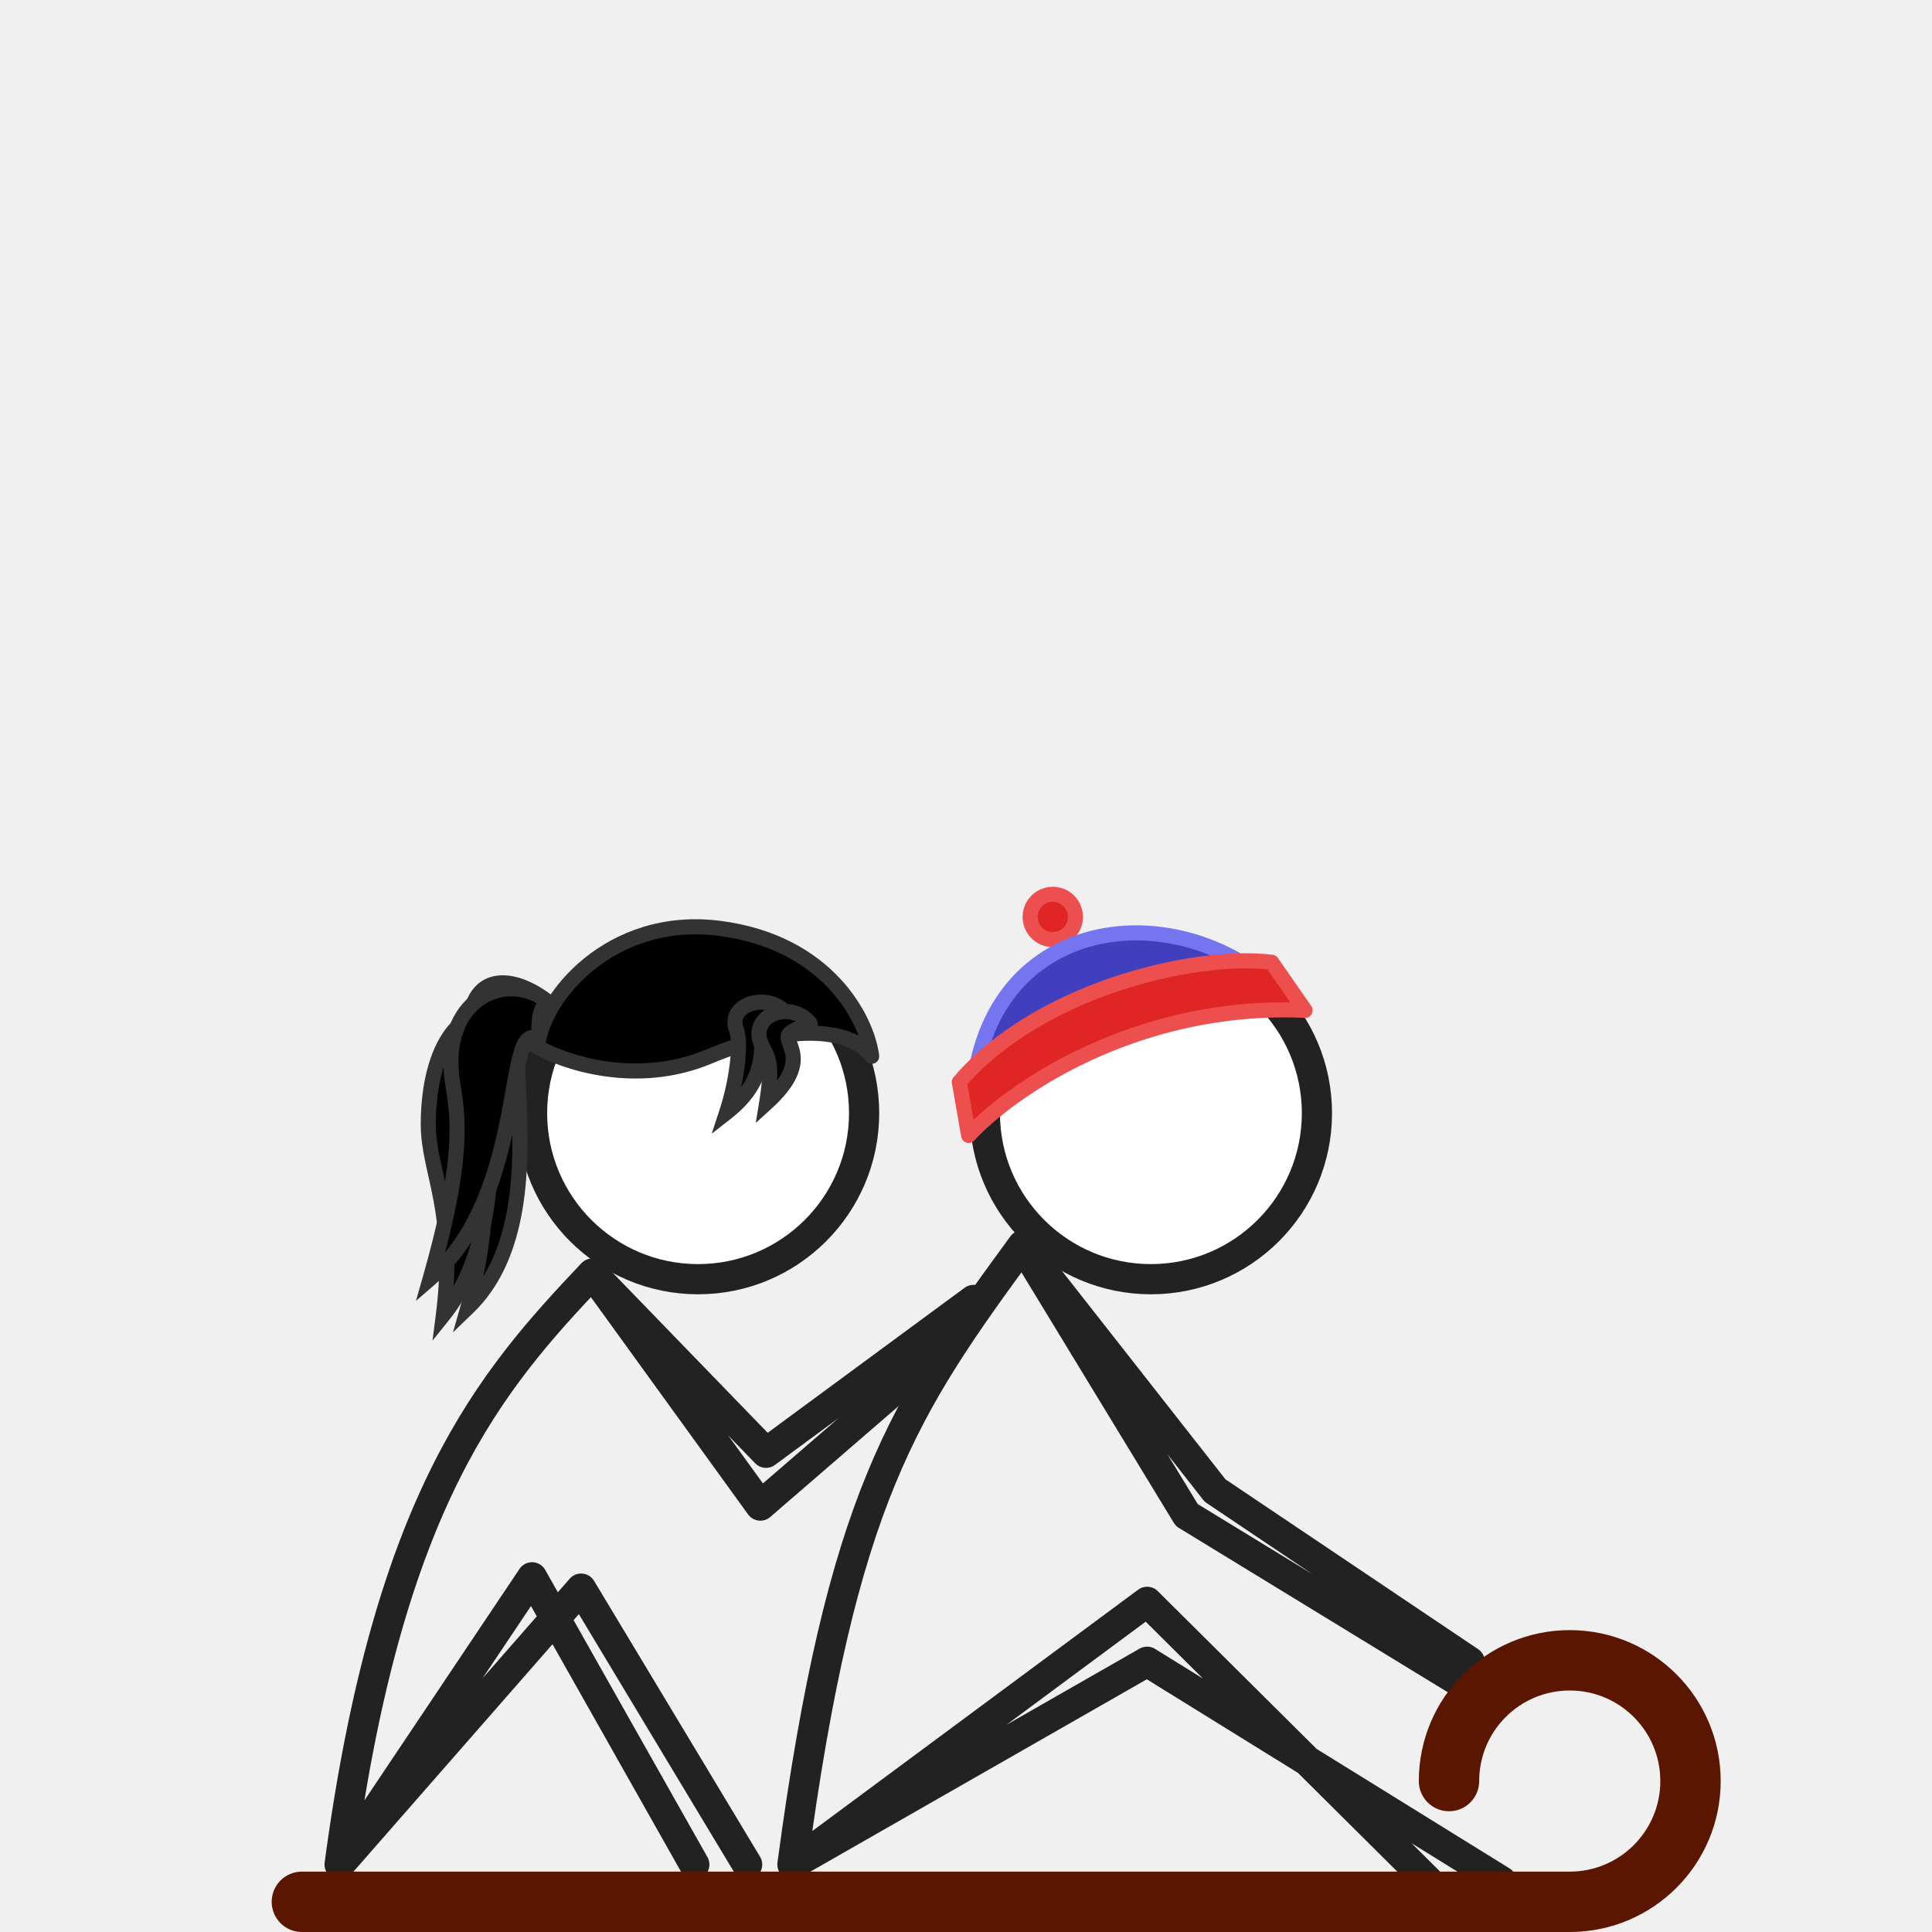
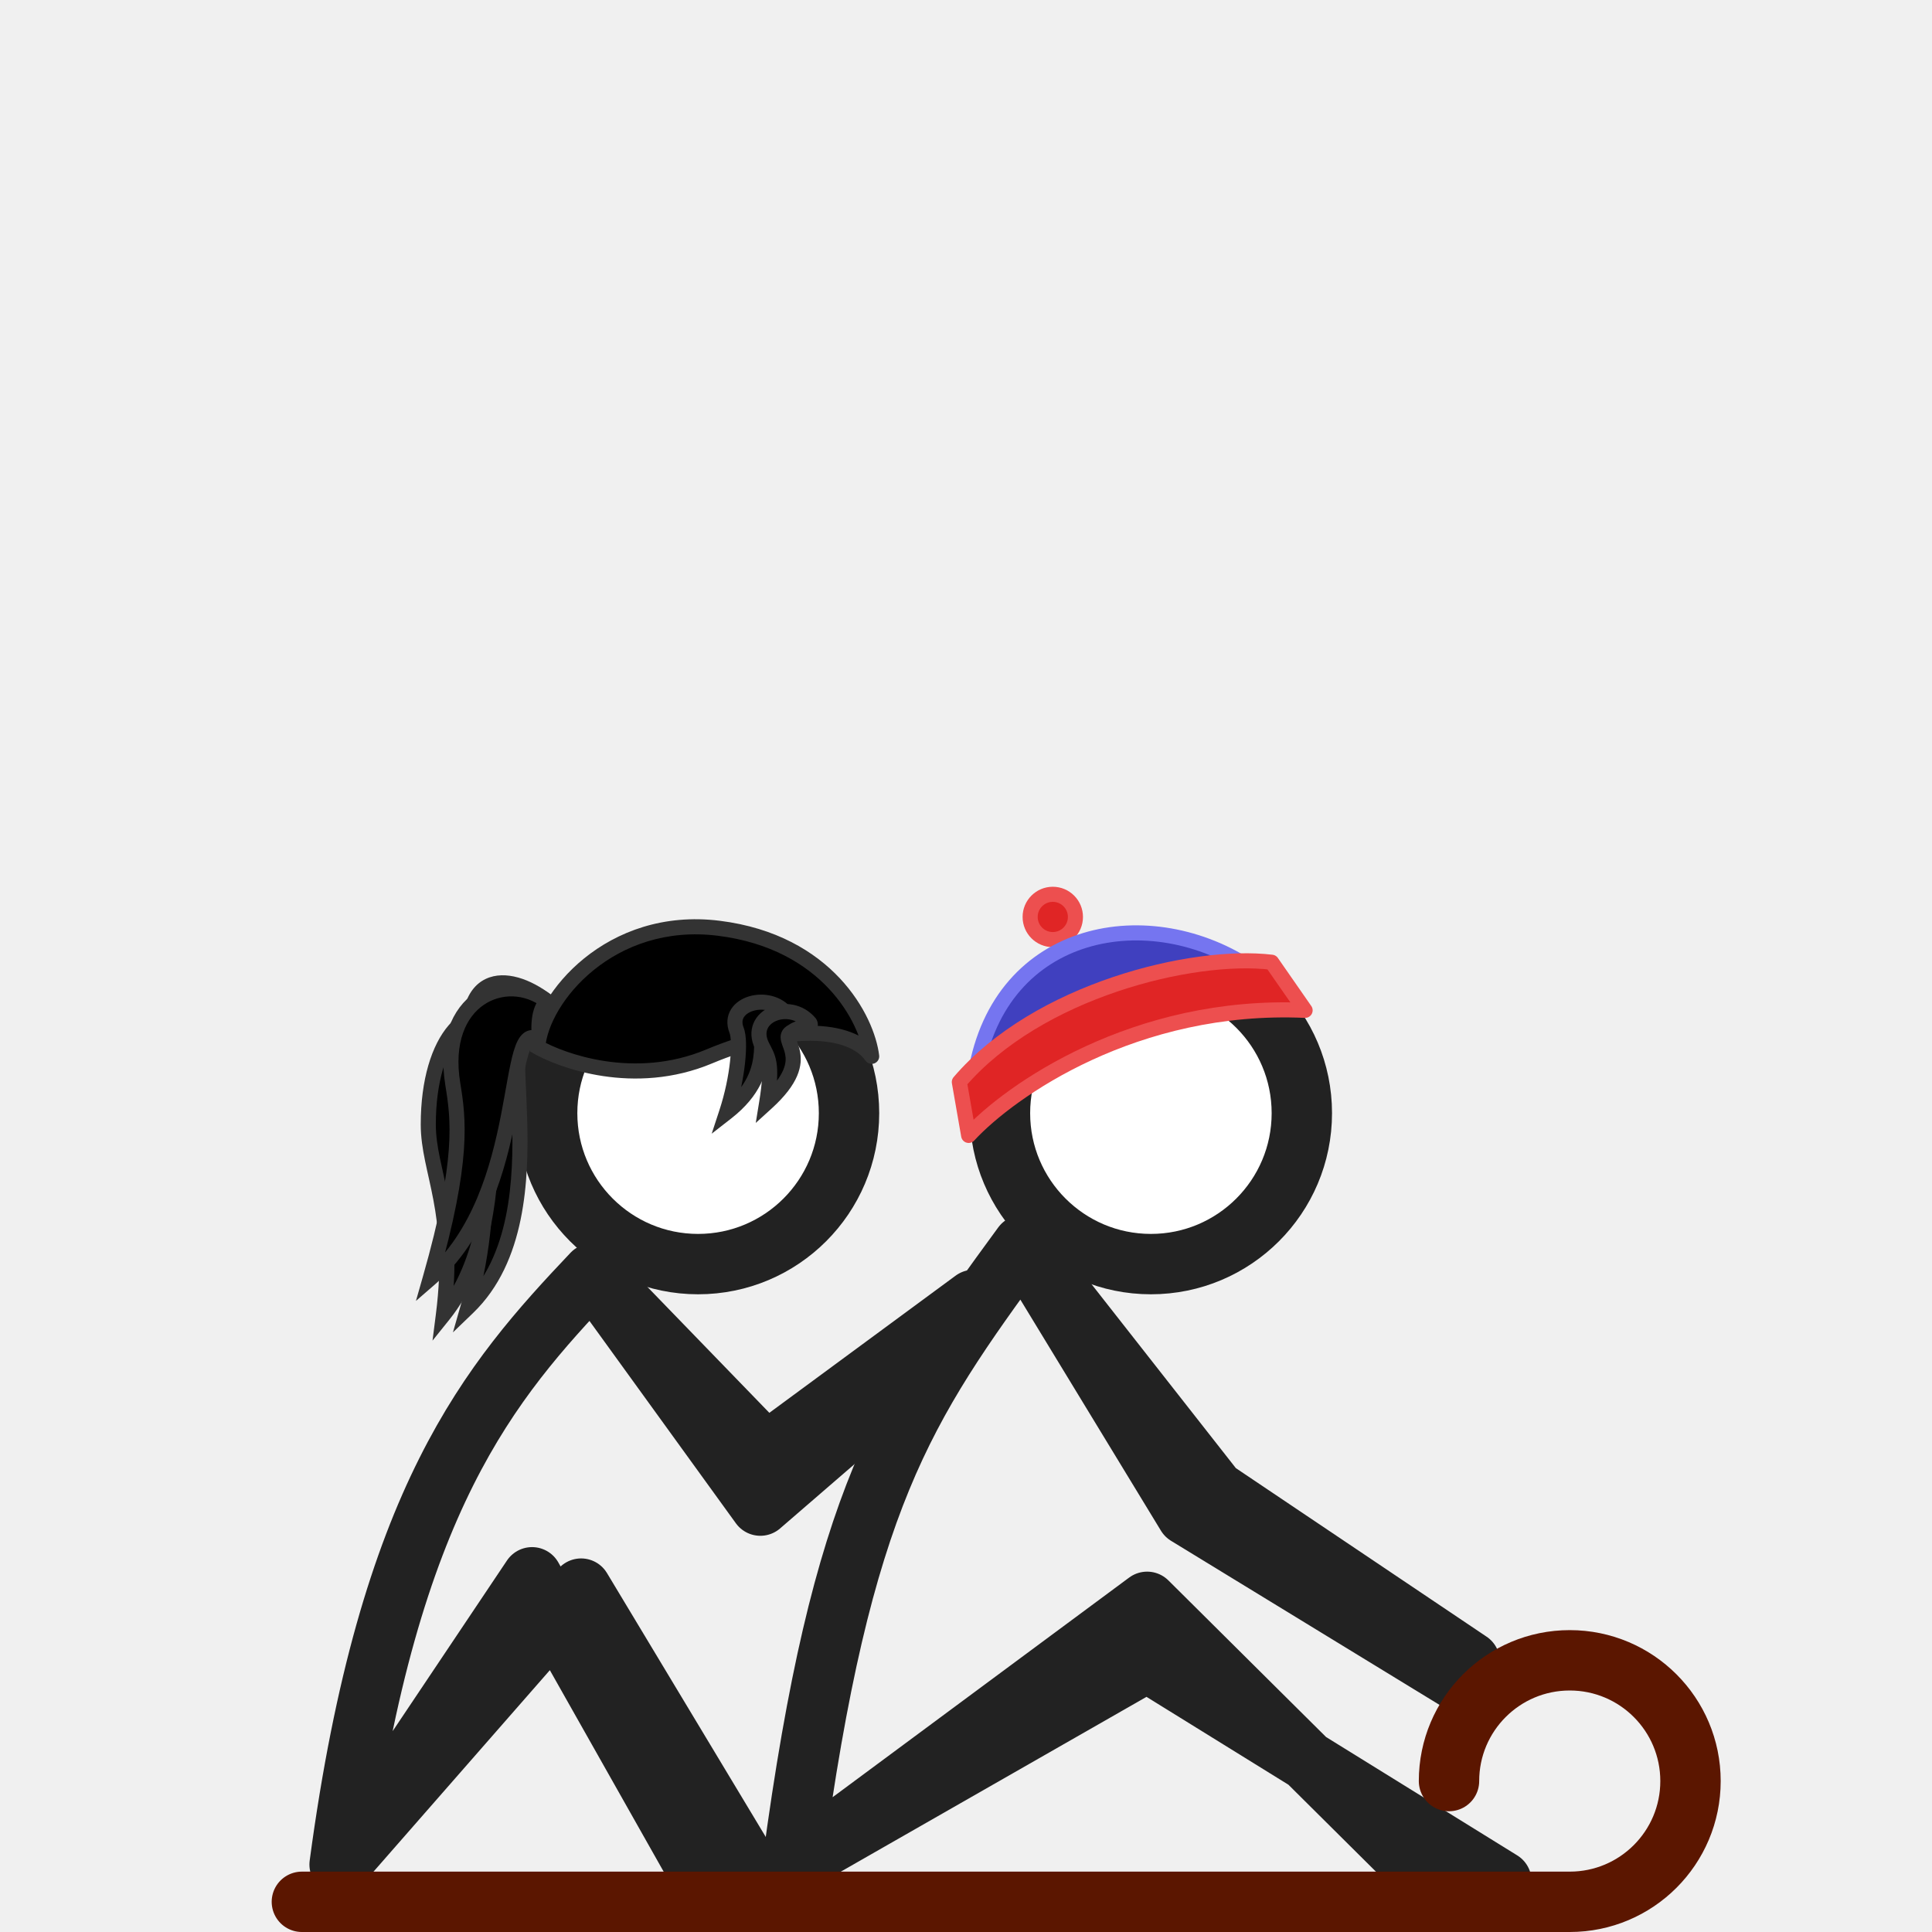
<svg xmlns="http://www.w3.org/2000/svg" width="512" height="512" viewBox="0 0 512 512" fill="none">
-   <path d="M210 494.125L304 424.5L378.5 498.5M210 494.125L304 440.375L397.875 498.5M210 494.125C223 397 239.5 373 271 330M271 330L322 395L389.5 440.375M271 330L314.5 401.5L386.5 445.5" stroke="#222222" stroke-width="8" stroke-linecap="round" stroke-linejoin="round" />
-   <circle cx="305" cy="295" r="44" fill="white" stroke="#222222" stroke-width="8" />
+   <path d="M210 494.125L304 424.5L378.5 498.5M210 494.125L304 440.375L397.875 498.5M210 494.125C223 397 239.5 373 271 330M271 330L322 395L389.5 440.375M271 330L314.5 401.5L386.5 445.5" stroke="#222222" stroke-width="16" stroke-linecap="round" stroke-linejoin="round" />
+   <circle cx="305" cy="295" r="40" fill="white" stroke="#222222" stroke-width="16" />
  <circle cx="279" cy="243" r="6" fill="#E02525" stroke="#ED4F4F" stroke-width="4" />
  <path d="M258.5 284.5C266.5 275 304 261.4 332 257C305 238.5 265 245.5 258.5 284.5Z" fill="#4040BF" stroke="#7575F0" stroke-width="4" />
  <path d="M345.866 267.752C300.875 265.716 267.679 289.001 256.705 300.898L254.235 286.752C275 262.5 316 252.5 337 255L345.866 267.752Z" fill="#E02525" stroke="#ED4F4F" stroke-width="4" stroke-linecap="round" stroke-linejoin="round" />
-   <path d="M90 494.125L154 421L198 494.125M90 494.125L141 418L184 494.125M90 494.125C103 397 130 366 157 337.5M157 337.5L203 385L258 344.5M157 337.5L201.5 399L253 354.5" stroke="#222222" stroke-width="8" stroke-linecap="round" stroke-linejoin="round" />
-   <circle cx="185" cy="295" r="44" fill="white" stroke="#222222" stroke-width="8" />
+   <path d="M90 494.125L154 421L198 494.125M90 494.125L141 418L184 494.125M90 494.125C103 397 130 366 157 337.5M157 337.5L203 385L258 344.5M157 337.5L201.5 399L253 354.5" stroke="#222222" stroke-width="16" stroke-linecap="round" stroke-linejoin="round" />
+   <circle cx="185" cy="295" r="40" fill="white" stroke="#222222" stroke-width="16" />
  <path d="M124 346.5C150.5 321 127.724 262.5 143 275.834C142.5 270.834 143 267.334 145 265.334C134.227 257.028 121.263 257.668 125 280.5C126.5 289.666 133 315 124 346.5Z" fill="black" />
  <path d="M143 275.834L141.685 277.341L145.493 280.665L144.99 275.635L143 275.834ZM124 346.5L122.077 345.951L120.038 353.089L125.387 347.941L124 346.5ZM125 280.5L123.026 280.823L125 280.5ZM145 265.334L146.414 266.748L148.023 265.139L146.221 263.75L145 265.334ZM144.315 274.327C143.294 273.436 142.311 272.734 141.364 272.319C140.415 271.902 139.256 271.672 138.112 272.152C136.981 272.625 136.352 273.59 135.995 274.458C135.635 275.333 135.44 276.373 135.324 277.452C135.094 279.62 135.142 282.473 135.264 285.686C135.389 288.967 135.592 292.626 135.71 296.663C135.945 304.691 135.824 313.791 134.042 322.421C132.261 331.046 128.849 339.058 122.613 345.059L125.387 347.941C132.401 341.192 136.08 332.329 137.959 323.23C139.837 314.136 139.945 304.663 139.708 296.546C139.59 292.509 139.382 288.702 139.261 285.534C139.138 282.297 139.106 279.717 139.302 277.876C139.4 276.952 139.545 276.344 139.695 275.979C139.847 275.607 139.898 275.74 139.657 275.841C139.405 275.947 139.348 275.802 139.757 275.982C140.168 276.162 140.797 276.565 141.685 277.341L144.315 274.327ZM125.923 347.049C135.069 315.038 128.455 289.232 126.974 280.177L123.026 280.823C124.544 290.1 130.931 314.962 122.077 345.951L125.923 347.049ZM126.974 280.177C126.064 274.622 126.209 270.617 126.963 267.857C127.704 265.145 128.998 263.727 130.424 263.044C131.905 262.333 133.884 262.245 136.263 262.914C138.632 263.58 141.235 264.957 143.779 266.918L146.221 263.75C143.378 261.558 140.322 259.9 137.346 259.063C134.381 258.23 131.333 258.172 128.694 259.437C125.999 260.729 124.08 263.233 123.104 266.803C122.142 270.325 122.067 274.962 123.026 280.823L126.974 280.177ZM143.586 263.92C140.877 266.628 140.507 271.007 141.01 276.033L144.99 275.635C144.493 270.661 145.123 268.04 146.414 266.748L143.586 263.92Z" fill="#333333" />
  <path d="M117.5 348.5C140 320.5 123.667 269.667 133.5 277.5C133 272.5 133.5 273.5 135.5 271.5C124.727 263.194 113.5 274.865 113.5 298C113.5 310.5 121 321 117.5 348.5Z" fill="black" />
  <path d="M133.5 277.5L132.254 279.064C132.883 279.565 133.751 279.641 134.457 279.256C135.163 278.871 135.57 278.101 135.49 277.301L133.5 277.5ZM117.5 348.5L115.516 348.247L114.622 355.275L119.059 349.753L117.5 348.5ZM113.5 298L115.5 298L113.5 298ZM135.5 271.5L136.914 272.914L138.523 271.305L136.721 269.916L135.5 271.5ZM134.746 275.936C134.035 275.369 133.166 274.831 132.185 274.713C130.992 274.57 129.987 275.082 129.331 275.928C128.779 276.641 128.505 277.54 128.34 278.344C128.167 279.192 128.071 280.181 128.018 281.253C127.912 283.393 127.969 286.12 128.05 289.192C128.131 292.292 128.24 295.79 128.25 299.568C128.292 314.781 126.715 333.84 115.941 347.247L119.059 349.753C130.785 335.16 132.292 314.803 132.25 299.557C132.239 295.72 132.129 292.164 132.048 289.087C131.966 285.982 131.916 283.412 132.013 281.45C132.062 280.471 132.144 279.709 132.26 279.144C132.384 278.536 132.507 278.361 132.493 278.378C132.376 278.529 132.05 278.726 131.709 278.685C131.58 278.669 131.735 278.651 132.254 279.064L134.746 275.936ZM119.484 348.753C121.264 334.764 120.248 325.052 118.778 317.254C118.064 313.466 117.195 309.921 116.577 306.896C115.938 303.774 115.5 300.927 115.5 298L111.5 298C111.5 301.323 111.999 304.476 112.658 307.697C113.336 311.016 114.124 314.159 114.847 317.996C116.252 325.448 117.236 334.736 115.516 348.247L119.484 348.753ZM115.5 298C115.5 286.676 118.26 278.533 121.969 274.273C123.799 272.171 125.783 271.09 127.74 270.871C129.687 270.653 131.904 271.253 134.279 273.084L136.721 269.916C133.71 267.594 130.483 266.538 127.295 266.895C124.118 267.251 121.275 268.977 118.952 271.646C114.353 276.929 111.5 286.189 111.5 298L115.5 298ZM134.086 270.086C133.67 270.501 133.363 270.735 132.997 271.039C132.658 271.32 132.132 271.764 131.774 272.481C131.42 273.188 131.33 273.947 131.32 274.71C131.311 275.474 131.385 276.447 131.51 277.699L135.49 277.301C135.365 276.053 135.314 275.276 135.32 274.759C135.326 274.24 135.393 274.187 135.351 274.269C135.306 274.361 135.248 274.368 135.55 274.118C135.825 273.89 136.33 273.499 136.914 272.914L134.086 270.086Z" fill="#333333" />
  <path d="M114 338.834C140.5 315.834 133.167 268.001 143 275.834C142.5 270.834 143 267.334 145 265.334C134.227 257.028 116.264 264.502 120 287.334C121.5 296.5 123 307.334 114 338.834Z" fill="black" />
  <path d="M143 275.834L141.754 277.398L145.462 280.352L144.99 275.635L143 275.834ZM114 338.834L112.077 338.284L110.228 344.756L115.311 340.344L114 338.834ZM120 287.334L121.974 287.011L120 287.334ZM145 265.334L146.414 266.748L148.023 265.139L146.221 263.75L145 265.334ZM144.246 274.27C143.488 273.666 142.617 273.167 141.643 273.02C140.582 272.86 139.605 273.149 138.806 273.757C138.073 274.315 137.552 275.091 137.16 275.862C136.76 276.65 136.425 277.574 136.129 278.57C134.985 282.43 134.104 288.654 132.787 295.388C130.083 309.218 125.383 326.306 112.689 337.323L115.311 340.344C129.117 328.361 134 310.033 136.713 296.155C138.105 289.035 138.89 283.332 139.964 279.707C140.224 278.832 140.478 278.163 140.726 277.674C140.983 277.169 141.17 276.985 141.229 276.94C141.246 276.927 141.223 276.948 141.164 276.964C141.102 276.981 141.055 276.977 141.047 276.976C141.045 276.975 141.103 276.984 141.228 277.047C141.354 277.11 141.529 277.219 141.754 277.398L144.246 274.27ZM115.923 339.383C120.445 323.556 122.357 312.829 122.932 304.853C123.511 296.835 122.734 291.658 121.974 287.011L118.026 287.657C118.766 292.176 119.489 296.999 118.943 304.565C118.393 312.172 116.555 322.612 112.077 338.284L115.923 339.383ZM121.974 287.011C120.195 276.143 123.623 269.44 128.19 266.306C132.826 263.127 139.06 263.279 143.779 266.918L146.221 263.75C140.167 259.082 132.034 258.819 125.928 263.008C119.755 267.243 116.068 275.693 118.026 287.657L121.974 287.011ZM143.586 263.92C140.877 266.628 140.507 271.007 141.01 276.033L144.99 275.635C144.493 270.661 145.123 268.04 146.414 266.748L143.586 263.92Z" fill="#333333" />
  <path d="M188 279.943C208 271.543 225.5 272 231 279.943C229.833 270.129 219.3 249.6 190.5 246C161.7 242.4 143.5 264.5 142.5 277.5C148.667 281 168 288.343 188 279.943Z" fill="black" />
-   <path d="M231 279.943L229.356 281.082C229.879 281.837 230.849 282.139 231.708 281.814C232.567 281.489 233.094 280.62 232.986 279.707L231 279.943ZM188 279.943L188.775 281.787L188.775 281.787L188 279.943ZM142.5 277.5L140.506 277.347L140.409 278.613L141.513 279.239L142.5 277.5ZM190.5 246L190.252 247.985L190.5 246ZM232.644 278.805C229.335 274.026 222.744 271.874 214.953 271.815C207.056 271.755 197.409 273.822 187.226 278.1L188.775 281.787C198.591 277.665 207.694 275.76 214.922 275.815C222.256 275.87 227.165 277.917 229.356 281.082L232.644 278.805ZM187.226 278.1C168.022 286.165 149.37 279.099 143.487 275.761L141.513 279.239C147.964 282.901 167.978 290.522 188.775 281.787L187.226 278.1ZM144.494 277.653C144.94 271.851 149.354 263.541 157.334 257.079C165.23 250.686 176.446 246.259 190.252 247.985L190.748 244.015C175.754 242.141 163.47 246.964 154.816 253.971C146.246 260.909 141.06 270.149 140.506 277.347L144.494 277.653ZM190.252 247.985C218.042 251.458 227.944 271.177 229.014 280.18L232.986 279.707C231.723 269.081 220.558 247.742 190.748 244.015L190.252 247.985Z" fill="#333333" />
+   <path d="M231 279.943L229.356 281.082C229.879 281.837 230.849 282.139 231.708 281.814C232.567 281.489 233.094 280.62 232.986 279.707L231 279.943ZM188 279.943L188.775 281.787L188 279.943ZM142.5 277.5L140.506 277.347L140.409 278.613L141.513 279.239L142.5 277.5ZM190.5 246L190.252 247.985L190.5 246ZM232.644 278.805C229.335 274.026 222.744 271.874 214.953 271.815C207.056 271.755 197.409 273.822 187.226 278.1L188.775 281.787C198.591 277.665 207.694 275.76 214.922 275.815C222.256 275.87 227.165 277.917 229.356 281.082L232.644 278.805ZM187.226 278.1C168.022 286.165 149.37 279.099 143.487 275.761L141.513 279.239C147.964 282.901 167.978 290.522 188.775 281.787L187.226 278.1ZM144.494 277.653C144.94 271.851 149.354 263.541 157.334 257.079C165.23 250.686 176.446 246.259 190.252 247.985L190.748 244.015C175.754 242.141 163.47 246.964 154.816 253.971C146.246 260.909 141.06 270.149 140.506 277.347L144.494 277.653ZM190.252 247.985C218.042 251.458 227.944 271.177 229.014 280.18L232.986 279.707C231.723 269.081 220.558 247.742 190.748 244.015L190.252 247.985Z" fill="#333333" />
  <path d="M192.554 294.826C207.147 283.455 198.86 272.018 203.628 270.336C205.948 269.086 206.016 269.516 208.404 268.697C203.942 262.781 192.371 265.874 195.205 273.039C196.342 275.915 195.61 285.512 192.554 294.826Z" fill="black" />
  <path d="M203.628 270.336L204.294 272.222L204.441 272.17L204.577 272.097L203.628 270.336ZM192.554 294.826L190.653 294.202L188.608 300.436L193.783 296.404L192.554 294.826ZM195.205 273.039L193.345 273.775L195.205 273.039ZM208.404 268.697L209.053 270.588L211.66 269.693L210.001 267.492L208.404 268.697ZM202.963 268.45C201.88 268.832 201.096 269.544 200.608 270.481C200.165 271.332 200.013 272.279 199.945 273.11C199.876 273.951 199.88 274.904 199.877 275.818C199.873 276.765 199.862 277.749 199.781 278.793C199.469 282.811 198.112 287.959 191.324 293.248L193.783 296.404C201.588 290.322 203.384 284.067 203.769 279.103C203.862 277.901 203.873 276.791 203.877 275.834C203.88 274.843 203.879 274.083 203.932 273.437C203.985 272.782 204.082 272.47 204.156 272.329C204.184 272.274 204.185 272.261 204.294 272.222L202.963 268.45ZM194.454 295.449C196.027 290.654 197.003 285.789 197.44 281.733C197.659 279.705 197.746 277.85 197.699 276.287C197.654 274.779 197.48 273.355 197.064 272.303L193.345 273.775C193.498 274.161 193.659 275.015 193.701 276.407C193.741 277.743 193.668 279.409 193.463 281.304C193.055 285.094 192.136 289.684 190.653 294.202L194.454 295.449ZM197.064 272.303C196.566 271.044 196.753 270.183 197.138 269.569C197.571 268.879 198.425 268.244 199.643 267.878C202.147 267.127 205.2 267.77 206.807 269.901L210.001 267.492C207.146 263.708 202.182 262.94 198.493 264.047C196.616 264.611 194.829 265.722 193.75 267.443C192.623 269.239 192.426 271.451 193.345 273.775L197.064 272.303ZM207.754 266.805C206.669 267.178 206.223 267.235 205.506 267.414C204.71 267.613 203.957 267.887 202.679 268.576L204.577 272.097C205.619 271.535 206.06 271.399 206.475 271.295C206.969 271.172 207.751 271.036 209.053 270.588L207.754 266.805Z" fill="#333333" />
  <path d="M203.176 292.254C216.914 279.773 205.456 275.649 210.014 273.34C212.17 271.727 215.5 272.5 214.585 271.08C209.263 264.742 198.062 269.22 201.924 277.113C203.474 280.281 204.935 281.43 203.176 292.254Z" fill="black" />
-   <path d="M210.014 273.34L210.917 275.124L211.073 275.046L211.212 274.942L210.014 273.34ZM203.176 292.254L201.202 291.934L200.284 297.584L204.521 293.735L203.176 292.254ZM201.924 277.113L203.721 276.233L203.721 276.233L201.924 277.113ZM214.585 271.08L216.265 269.996L216.197 269.891L216.116 269.794L214.585 271.08ZM209.11 271.556C208.298 271.967 207.528 272.578 207.13 273.532C206.74 274.463 206.86 275.359 207.01 275.983C207.153 276.577 207.413 277.243 207.589 277.728C207.787 278.276 207.962 278.805 208.076 279.376C208.293 280.458 208.315 281.801 207.559 283.574C206.781 285.399 205.136 287.771 201.831 290.774L204.521 293.735C208.085 290.497 210.16 287.673 211.239 285.143C212.341 282.559 212.359 280.387 211.998 278.589C211.824 277.721 211.567 276.968 211.351 276.369C211.111 275.706 210.974 275.358 210.899 275.045C210.83 274.763 210.91 274.86 210.82 275.075C210.72 275.313 210.59 275.29 210.917 275.124L209.11 271.556ZM205.15 292.575C206.038 287.113 206.158 283.854 205.764 281.484C205.362 279.072 204.39 277.602 203.721 276.233L200.128 277.992C201.008 279.791 201.542 280.481 201.818 282.141C202.101 283.844 202.073 286.572 201.202 291.934L205.15 292.575ZM203.721 276.233C202.968 274.696 203.033 273.537 203.374 272.712C203.731 271.846 204.503 271.081 205.617 270.59C207.882 269.592 211.029 269.955 213.053 272.366L216.116 269.794C212.818 265.866 207.704 265.3 204.004 266.929C202.135 267.753 200.499 269.191 199.676 271.186C198.836 273.223 198.949 275.583 200.128 277.992L203.721 276.233ZM212.904 272.164C212.901 272.16 212.86 272.097 212.819 271.981C212.778 271.861 212.726 271.655 212.744 271.389C212.786 270.741 213.172 270.336 213.411 270.168C213.586 270.045 213.698 270.032 213.573 270.067C213.475 270.094 213.328 270.126 213.081 270.172C212.233 270.332 210.341 270.597 208.816 271.739L211.212 274.942C211.842 274.47 212.693 274.315 213.821 274.103C214.068 274.057 214.366 273.998 214.645 273.921C214.897 273.851 215.316 273.718 215.709 273.442C216.164 273.123 216.678 272.532 216.735 271.648C216.784 270.902 216.472 270.318 216.265 269.996L212.904 272.164Z" fill="#333333" />
+   <path d="M210.014 273.34L210.917 275.124L211.073 275.046L211.212 274.942L210.014 273.34ZM203.176 292.254L201.202 291.934L200.284 297.584L204.521 293.735L203.176 292.254ZM201.924 277.113L203.721 276.233L201.924 277.113ZM214.585 271.08L216.265 269.996L216.197 269.891L216.116 269.794L214.585 271.08ZM209.11 271.556C208.298 271.967 207.528 272.578 207.13 273.532C206.74 274.463 206.86 275.359 207.01 275.983C207.153 276.577 207.413 277.243 207.589 277.728C207.787 278.276 207.962 278.805 208.076 279.376C208.293 280.458 208.315 281.801 207.559 283.574C206.781 285.399 205.136 287.771 201.831 290.774L204.521 293.735C208.085 290.497 210.16 287.673 211.239 285.143C212.341 282.559 212.359 280.387 211.998 278.589C211.824 277.721 211.567 276.968 211.351 276.369C211.111 275.706 210.974 275.358 210.899 275.045C210.83 274.763 210.91 274.86 210.82 275.075C210.72 275.313 210.59 275.29 210.917 275.124L209.11 271.556ZM205.15 292.575C206.038 287.113 206.158 283.854 205.764 281.484C205.362 279.072 204.39 277.602 203.721 276.233L200.128 277.992C201.008 279.791 201.542 280.481 201.818 282.141C202.101 283.844 202.073 286.572 201.202 291.934L205.15 292.575ZM203.721 276.233C202.968 274.696 203.033 273.537 203.374 272.712C203.731 271.846 204.503 271.081 205.617 270.59C207.882 269.592 211.029 269.955 213.053 272.366L216.116 269.794C212.818 265.866 207.704 265.3 204.004 266.929C202.135 267.753 200.499 269.191 199.676 271.186C198.836 273.223 198.949 275.583 200.128 277.992L203.721 276.233ZM212.904 272.164C212.901 272.16 212.86 272.097 212.819 271.981C212.778 271.861 212.726 271.655 212.744 271.389C212.786 270.741 213.172 270.336 213.411 270.168C213.586 270.045 213.698 270.032 213.573 270.067C213.475 270.094 213.328 270.126 213.081 270.172C212.233 270.332 210.341 270.597 208.816 271.739L211.212 274.942C211.842 274.47 212.693 274.315 213.821 274.103C214.068 274.057 214.366 273.998 214.645 273.921C214.897 273.851 215.316 273.718 215.709 273.442C216.164 273.123 216.678 272.532 216.735 271.648C216.784 270.902 216.472 270.318 216.265 269.996L212.904 272.164Z" fill="#333333" />
  <path d="M80 504C80 504 266.039 504 416 504C433.673 504 448 489.673 448 472C448 454.327 433.673 440 416 440C398.327 440 384 454.327 384 472" stroke="#5B1600" stroke-width="16" stroke-linecap="round" stroke-linejoin="round" />
</svg>
